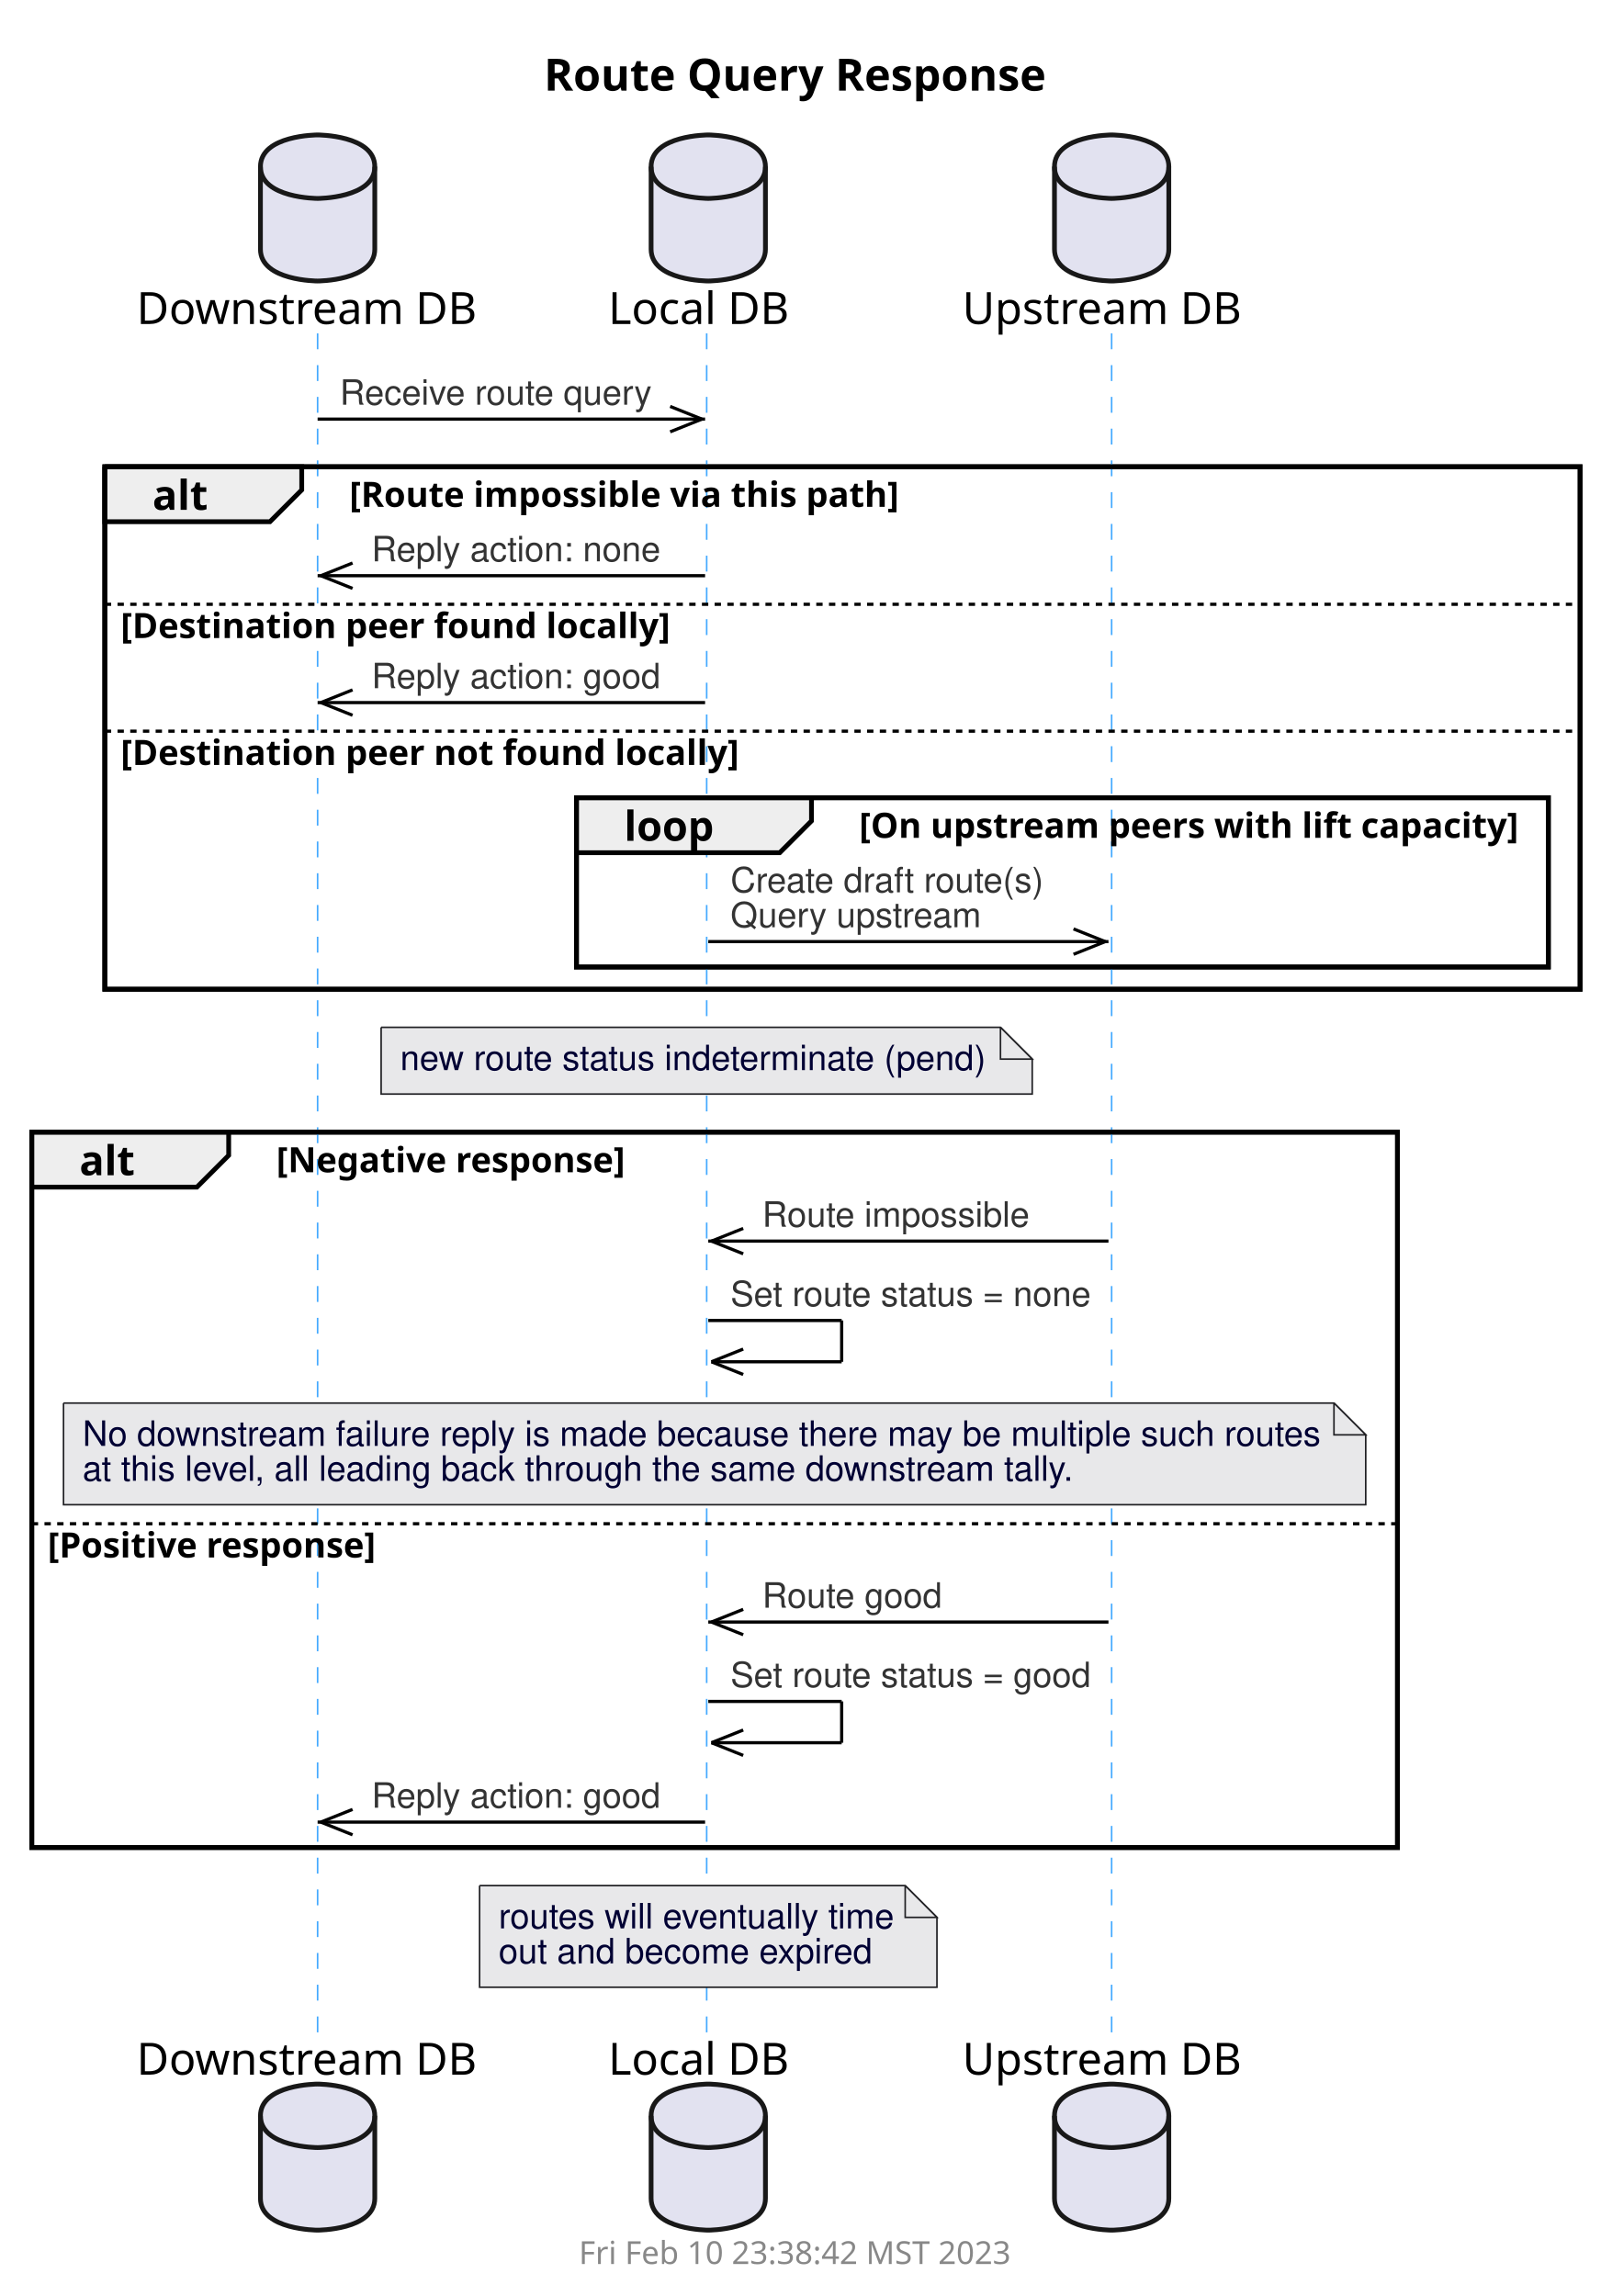
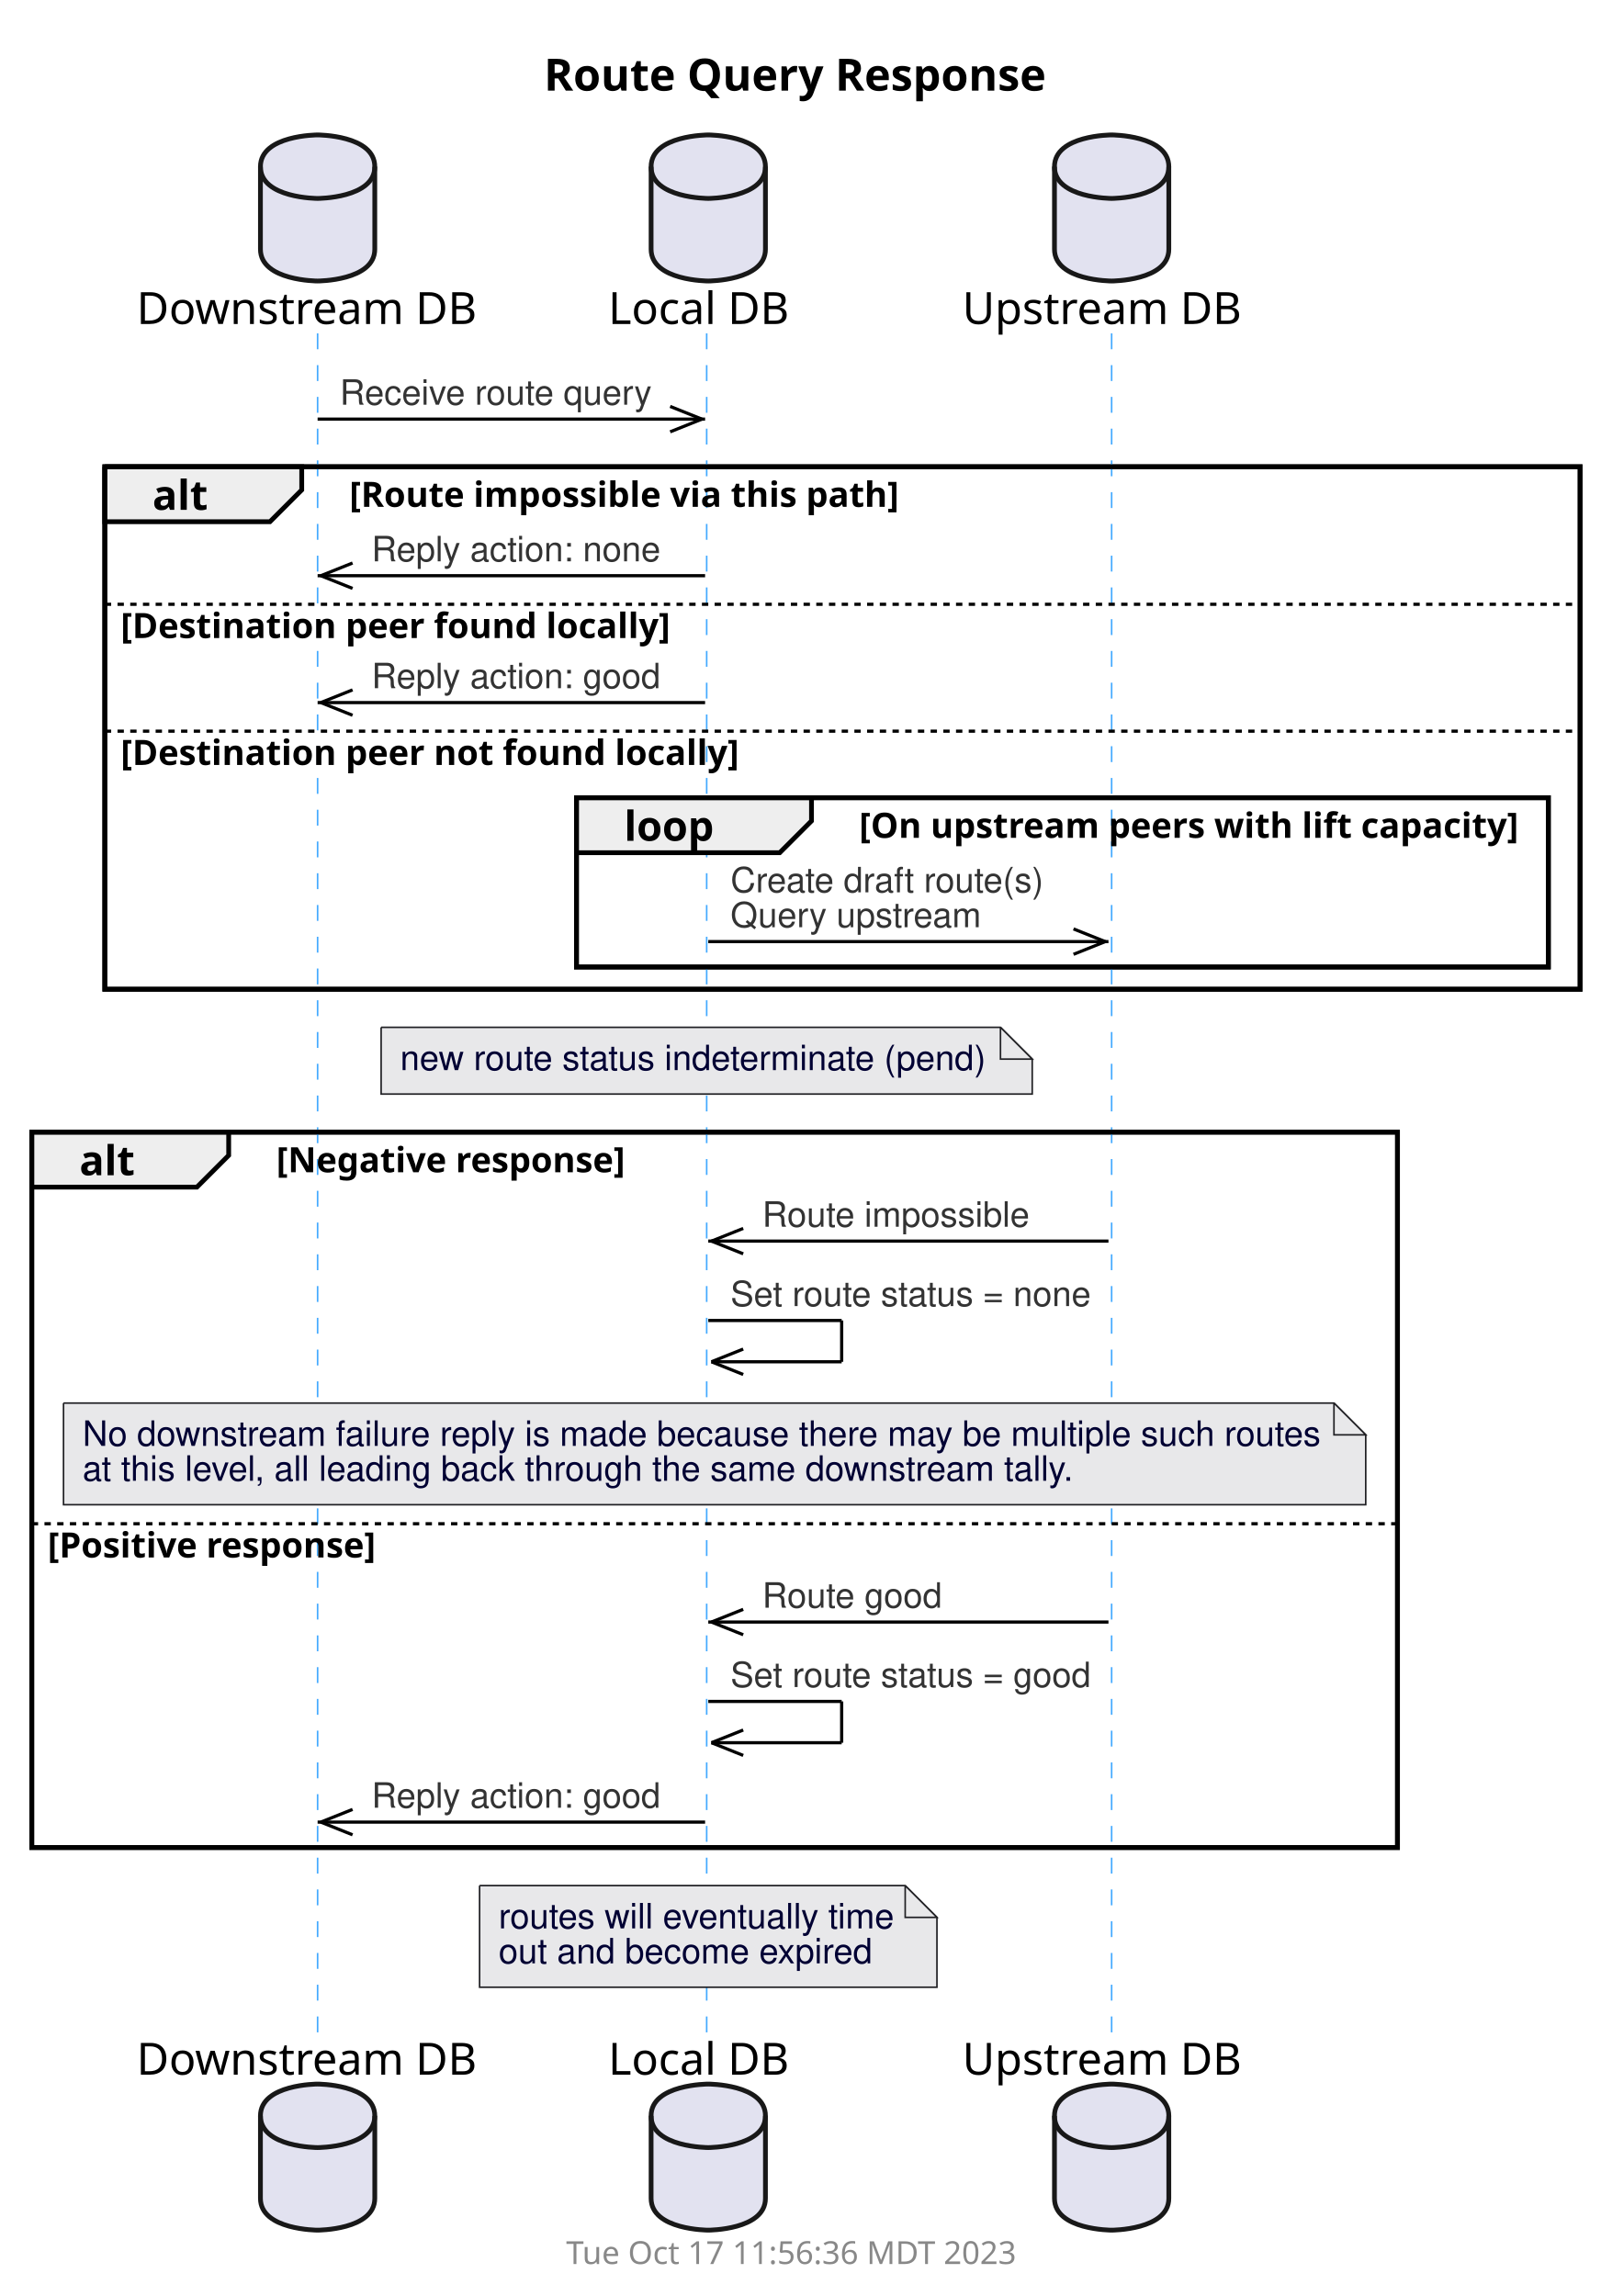
<svg xmlns="http://www.w3.org/2000/svg" contentStyleType="text/css" height="723px" preserveAspectRatio="none" style="width:504px;height:723px;background:#FFFFFF;" version="1.1" viewBox="0 0 504 723" width="504px" zoomAndPan="magnify">
  <defs />
  <g>
    <text fill="#000000" font-family="sans-serif" font-size="14" font-weight="bold" lengthAdjust="spacing" textLength="164" x="171.25" y="28.535">Route Query Response</text>
    <rect fill="none" height="164.531" style="stroke:#000000;stroke-width:1.5;" width="464.5" x="33" y="146.977" />
    <rect fill="none" height="53.31" style="stroke:#000000;stroke-width:1.5;" width="306" x="181.5" y="251.197" />
    <rect fill="none" height="225.266" style="stroke:#000000;stroke-width:1.5;" width="430" x="10" y="356.508" />
    <line style="stroke:#44AAFF;stroke-width:0.5;stroke-dasharray:5.0,5.0;" x1="100" x2="100" y1="104.977" y2="640.773" />
    <line style="stroke:#44AAFF;stroke-width:0.5;stroke-dasharray:5.0,5.0;" x1="222.5" x2="222.5" y1="104.977" y2="640.773" />
    <line style="stroke:#44AAFF;stroke-width:0.5;stroke-dasharray:5.0,5.0;" x1="350" x2="350" y1="104.977" y2="640.773" />
    <text fill="#000000" font-family="sans-serif" font-size="14" lengthAdjust="spacing" textLength="108" x="43" y="102.023">Downstream DB</text>
    <path d="M82,52.488 C82,42.488 100,42.488 100,42.488 C100,42.488 118,42.488 118,52.488 L118,78.488 C118,88.488 100,88.488 100,88.488 C100,88.488 82,88.488 82,78.488 L82,52.488 " fill="#E2E2F0" style="stroke:#181818;stroke-width:1.5;" />
    <path d="M82,52.488 C82,62.488 100,62.488 100,62.488 C100,62.488 118,62.488 118,52.488 " fill="none" style="stroke:#181818;stroke-width:1.5;" />
    <text fill="#000000" font-family="sans-serif" font-size="14" lengthAdjust="spacing" textLength="108" x="43" y="653.309">Downstream DB</text>
    <path d="M82,666.262 C82,656.262 100,656.262 100,656.262 C100,656.262 118,656.262 118,666.262 L118,692.262 C118,702.262 100,702.262 100,702.262 C100,702.262 82,702.262 82,692.262 L82,666.262 " fill="#E2E2F0" style="stroke:#181818;stroke-width:1.5;" />
    <path d="M82,666.262 C82,676.262 100,676.262 100,676.262 C100,676.262 118,676.262 118,666.262 " fill="none" style="stroke:#181818;stroke-width:1.5;" />
    <text fill="#000000" font-family="sans-serif" font-size="14" lengthAdjust="spacing" textLength="57" x="191.5" y="102.023">Local DB</text>
    <path d="M205,52.488 C205,42.488 223,42.488 223,42.488 C223,42.488 241,42.488 241,52.488 L241,78.488 C241,88.488 223,88.488 223,88.488 C223,88.488 205,88.488 205,78.488 L205,52.488 " fill="#E2E2F0" style="stroke:#181818;stroke-width:1.5;" />
    <path d="M205,52.488 C205,62.488 223,62.488 223,62.488 C223,62.488 241,62.488 241,52.488 " fill="none" style="stroke:#181818;stroke-width:1.5;" />
    <text fill="#000000" font-family="sans-serif" font-size="14" lengthAdjust="spacing" textLength="57" x="191.5" y="653.309">Local DB</text>
    <path d="M205,666.262 C205,656.262 223,656.262 223,656.262 C223,656.262 241,656.262 241,666.262 L241,692.262 C241,702.262 223,702.262 223,702.262 C223,702.262 205,702.262 205,692.262 L205,666.262 " fill="#E2E2F0" style="stroke:#181818;stroke-width:1.5;" />
    <path d="M205,666.262 C205,676.262 223,676.262 223,676.262 C223,676.262 241,676.262 241,666.262 " fill="none" style="stroke:#181818;stroke-width:1.5;" />
    <text fill="#000000" font-family="sans-serif" font-size="14" lengthAdjust="spacing" textLength="88" x="303" y="102.023">Upstream DB</text>
    <path d="M332,52.488 C332,42.488 350,42.488 350,42.488 C350,42.488 368,42.488 368,52.488 L368,78.488 C368,88.488 350,88.488 350,88.488 C350,88.488 332,88.488 332,78.488 L332,52.488 " fill="#E2E2F0" style="stroke:#181818;stroke-width:1.5;" />
    <path d="M332,52.488 C332,62.488 350,62.488 350,62.488 C350,62.488 368,62.488 368,52.488 " fill="none" style="stroke:#181818;stroke-width:1.5;" />
    <text fill="#000000" font-family="sans-serif" font-size="14" lengthAdjust="spacing" textLength="88" x="303" y="653.309">Upstream DB</text>
    <path d="M332,666.262 C332,656.262 350,656.262 350,656.262 C350,656.262 368,656.262 368,666.262 L368,692.262 C368,702.262 350,702.262 350,702.262 C350,702.262 332,702.262 332,692.262 L332,666.262 " fill="#E2E2F0" style="stroke:#181818;stroke-width:1.5;" />
    <path d="M332,666.262 C332,676.262 350,676.262 350,676.262 C350,676.262 368,676.262 368,666.262 " fill="none" style="stroke:#181818;stroke-width:1.5;" />
    <line style="stroke:#000000;stroke-width:1.0;" x1="221" x2="211" y1="131.977" y2="127.977" />
    <line style="stroke:#000000;stroke-width:1.0;" x1="221" x2="211" y1="131.977" y2="135.977" />
    <line style="stroke:#000000;stroke-width:1.0;" x1="100" x2="222" y1="131.977" y2="131.977" />
    <text fill="#333333" font-family="Helvetica" font-size="11" lengthAdjust="spacing" textLength="99" x="107" y="127.447">Receive route query</text>
    <path d="M33,146.977 L95,146.977 L95,154.287 L85,164.287 L33,164.287 L33,146.977 " fill="#EEEEEE" style="stroke:#000000;stroke-width:1.5;" />
    <rect fill="none" height="164.531" style="stroke:#000000;stroke-width:1.5;" width="464.5" x="33" y="146.977" />
    <text fill="#000000" font-family="sans-serif" font-size="13" font-weight="bold" lengthAdjust="spacing" textLength="17" x="48" y="160.545">alt</text>
    <text fill="#000000" font-family="sans-serif" font-size="11" font-weight="bold" lengthAdjust="spacing" textLength="180" x="110" y="159.611">[Route impossible via this path]</text>
    <line style="stroke:#000000;stroke-width:1.0;" x1="101" x2="111" y1="181.287" y2="177.287" />
    <line style="stroke:#000000;stroke-width:1.0;" x1="101" x2="111" y1="181.287" y2="185.287" />
    <line style="stroke:#000000;stroke-width:1.0;" x1="100" x2="222" y1="181.287" y2="181.287" />
    <text fill="#333333" font-family="Helvetica" font-size="11" lengthAdjust="spacing" textLength="90" x="117" y="176.757">Reply action: none</text>
    <line style="stroke:#000000;stroke-width:1.0;stroke-dasharray:2.0,2.0;" x1="33" x2="497.5" y1="190.287" y2="190.287" />
    <text fill="#000000" font-family="sans-serif" font-size="11" font-weight="bold" lengthAdjust="spacing" textLength="178" x="38" y="200.922">[Destination peer found locally]</text>
    <line style="stroke:#000000;stroke-width:1.0;" x1="101" x2="111" y1="221.242" y2="217.242" />
    <line style="stroke:#000000;stroke-width:1.0;" x1="101" x2="111" y1="221.242" y2="225.242" />
    <line style="stroke:#000000;stroke-width:1.0;" x1="100" x2="222" y1="221.242" y2="221.242" />
    <text fill="#333333" font-family="Helvetica" font-size="11" lengthAdjust="spacing" textLength="90" x="117" y="216.712">Reply action: good</text>
    <line style="stroke:#000000;stroke-width:1.0;stroke-dasharray:2.0,2.0;" x1="33" x2="497.5" y1="230.242" y2="230.242" />
    <text fill="#000000" font-family="sans-serif" font-size="11" font-weight="bold" lengthAdjust="spacing" textLength="200" x="38" y="240.877">[Destination peer not found locally]</text>
    <path d="M181.5,251.197 L255.5,251.197 L255.5,258.508 L245.5,268.508 L181.5,268.508 L181.5,251.197 " fill="#EEEEEE" style="stroke:#000000;stroke-width:1.5;" />
    <rect fill="none" height="53.31" style="stroke:#000000;stroke-width:1.5;" width="306" x="181.5" y="251.197" />
    <text fill="#000000" font-family="sans-serif" font-size="13" font-weight="bold" lengthAdjust="spacing" textLength="29" x="196.5" y="264.766">loop</text>
    <text fill="#000000" font-family="sans-serif" font-size="11" font-weight="bold" lengthAdjust="spacing" textLength="212" x="270.5" y="263.832">[On upstream peers with lift capacity]</text>
    <line style="stroke:#000000;stroke-width:1.0;" x1="348" x2="338" y1="296.508" y2="292.508" />
    <line style="stroke:#000000;stroke-width:1.0;" x1="348" x2="338" y1="296.508" y2="300.508" />
    <line style="stroke:#000000;stroke-width:1.0;" x1="223" x2="349" y1="296.508" y2="296.508" />
    <text fill="#333333" font-family="Helvetica" font-size="11" lengthAdjust="spacing" textLength="100" x="230" y="280.978">Create draft route(s)</text>
    <text fill="#333333" font-family="Helvetica" font-size="11" lengthAdjust="spacing" textLength="80" x="230" y="291.978">Query upstream</text>
    <path d="M120,323.508 L120,344.508 L325,344.508 L325,333.508 L315,323.508 L120,323.508 " fill="#E8E8EA" style="stroke:#202024;stroke-width:0.5;" />
    <path d="M315,323.508 L315,333.508 L325,333.508 L315,323.508 " fill="#E8E8EA" style="stroke:#202024;stroke-width:0.5;" />
    <text fill="#000033" font-family="Helvetica" font-size="11" lengthAdjust="spacing" textLength="184" x="126" y="336.978">new route status indeterminate (pend)</text>
    <path d="M10,356.508 L72,356.508 L72,363.818 L62,373.818 L10,373.818 L10,356.508 " fill="#EEEEEE" style="stroke:#000000;stroke-width:1.5;" />
    <rect fill="none" height="225.266" style="stroke:#000000;stroke-width:1.5;" width="430" x="10" y="356.508" />
    <text fill="#000000" font-family="sans-serif" font-size="13" font-weight="bold" lengthAdjust="spacing" textLength="17" x="25" y="370.076">alt</text>
    <text fill="#000000" font-family="sans-serif" font-size="11" font-weight="bold" lengthAdjust="spacing" textLength="110" x="87" y="369.143">[Negative response]</text>
    <line style="stroke:#000000;stroke-width:1.0;" x1="224" x2="234" y1="390.818" y2="386.818" />
    <line style="stroke:#000000;stroke-width:1.0;" x1="224" x2="234" y1="390.818" y2="394.818" />
    <line style="stroke:#000000;stroke-width:1.0;" x1="223" x2="349" y1="390.818" y2="390.818" />
    <text fill="#333333" font-family="Helvetica" font-size="11" lengthAdjust="spacing" textLength="83" x="240" y="386.289">Route impossible</text>
    <line style="stroke:#000000;stroke-width:1.0;" x1="223" x2="265" y1="415.818" y2="415.818" />
    <line style="stroke:#000000;stroke-width:1.0;" x1="265" x2="265" y1="415.818" y2="428.818" />
    <line style="stroke:#000000;stroke-width:1.0;" x1="224" x2="265" y1="428.818" y2="428.818" />
    <line style="stroke:#000000;stroke-width:1.0;" x1="224" x2="234" y1="428.818" y2="424.818" />
    <line style="stroke:#000000;stroke-width:1.0;" x1="224" x2="234" y1="428.818" y2="432.818" />
    <text fill="#333333" font-family="Helvetica" font-size="11" lengthAdjust="spacing" textLength="113" x="230" y="411.289">Set route status = none</text>
    <path d="M20,441.818 L20,473.818 L430,473.818 L430,451.818 L420,441.818 L20,441.818 " fill="#E8E8EA" style="stroke:#202024;stroke-width:0.5;" />
    <path d="M420,441.818 L420,451.818 L430,451.818 L420,441.818 " fill="#E8E8EA" style="stroke:#202024;stroke-width:0.5;" />
    <text fill="#000033" font-family="Helvetica" font-size="11" lengthAdjust="spacing" textLength="389" x="26" y="455.289">No downstream failure reply is made because there may be multiple such routes</text>
    <text fill="#000033" font-family="Helvetica" font-size="11" lengthAdjust="spacing" textLength="310" x="26" y="466.289">at this level, all leading back through the same downstream tally.</text>
    <line style="stroke:#000000;stroke-width:1.0;stroke-dasharray:2.0,2.0;" x1="10" x2="440" y1="479.818" y2="479.818" />
    <text fill="#000000" font-family="sans-serif" font-size="11" font-weight="bold" lengthAdjust="spacing" textLength="107" x="15" y="490.453">[Positive response]</text>
    <line style="stroke:#000000;stroke-width:1.0;" x1="224" x2="234" y1="510.773" y2="506.773" />
    <line style="stroke:#000000;stroke-width:1.0;" x1="224" x2="234" y1="510.773" y2="514.773" />
    <line style="stroke:#000000;stroke-width:1.0;" x1="223" x2="349" y1="510.773" y2="510.773" />
    <text fill="#333333" font-family="Helvetica" font-size="11" lengthAdjust="spacing" textLength="56" x="240" y="506.244">Route good</text>
    <line style="stroke:#000000;stroke-width:1.0;" x1="223" x2="265" y1="535.773" y2="535.773" />
    <line style="stroke:#000000;stroke-width:1.0;" x1="265" x2="265" y1="535.773" y2="548.773" />
    <line style="stroke:#000000;stroke-width:1.0;" x1="224" x2="265" y1="548.773" y2="548.773" />
    <line style="stroke:#000000;stroke-width:1.0;" x1="224" x2="234" y1="548.773" y2="544.773" />
    <line style="stroke:#000000;stroke-width:1.0;" x1="224" x2="234" y1="548.773" y2="552.773" />
    <text fill="#333333" font-family="Helvetica" font-size="11" lengthAdjust="spacing" textLength="113" x="230" y="531.244">Set route status = good</text>
    <line style="stroke:#000000;stroke-width:1.0;" x1="101" x2="111" y1="573.773" y2="569.773" />
    <line style="stroke:#000000;stroke-width:1.0;" x1="101" x2="111" y1="573.773" y2="577.773" />
    <line style="stroke:#000000;stroke-width:1.0;" x1="100" x2="222" y1="573.773" y2="573.773" />
    <text fill="#333333" font-family="Helvetica" font-size="11" lengthAdjust="spacing" textLength="90" x="117" y="569.244">Reply action: good</text>
    <path d="M151,593.773 L151,625.773 L295,625.773 L295,603.773 L285,593.773 L151,593.773 " fill="#E8E8EA" style="stroke:#202024;stroke-width:0.5;" />
    <path d="M285,593.773 L285,603.773 L295,603.773 L285,593.773 " fill="#E8E8EA" style="stroke:#202024;stroke-width:0.5;" />
    <text fill="#000033" font-family="Helvetica" font-size="11" lengthAdjust="spacing" textLength="123" x="157" y="607.244">routes will eventually time</text>
    <text fill="#000033" font-family="Helvetica" font-size="11" lengthAdjust="spacing" textLength="117" x="157" y="618.244">out and become expired</text>
-     <text fill="#888888" font-family="sans-serif" font-size="10" lengthAdjust="spacing" textLength="142" x="182.25" y="712.93">Fri Feb 10 23:38:42 MST 2023</text>
+     <text fill="#888888" font-family="sans-serif" font-size="10" lengthAdjust="spacing" textLength="150" x="178.25" y="712.93">Tue Oct 17 11:56:36 MDT 2023</text>
  </g>
</svg>
